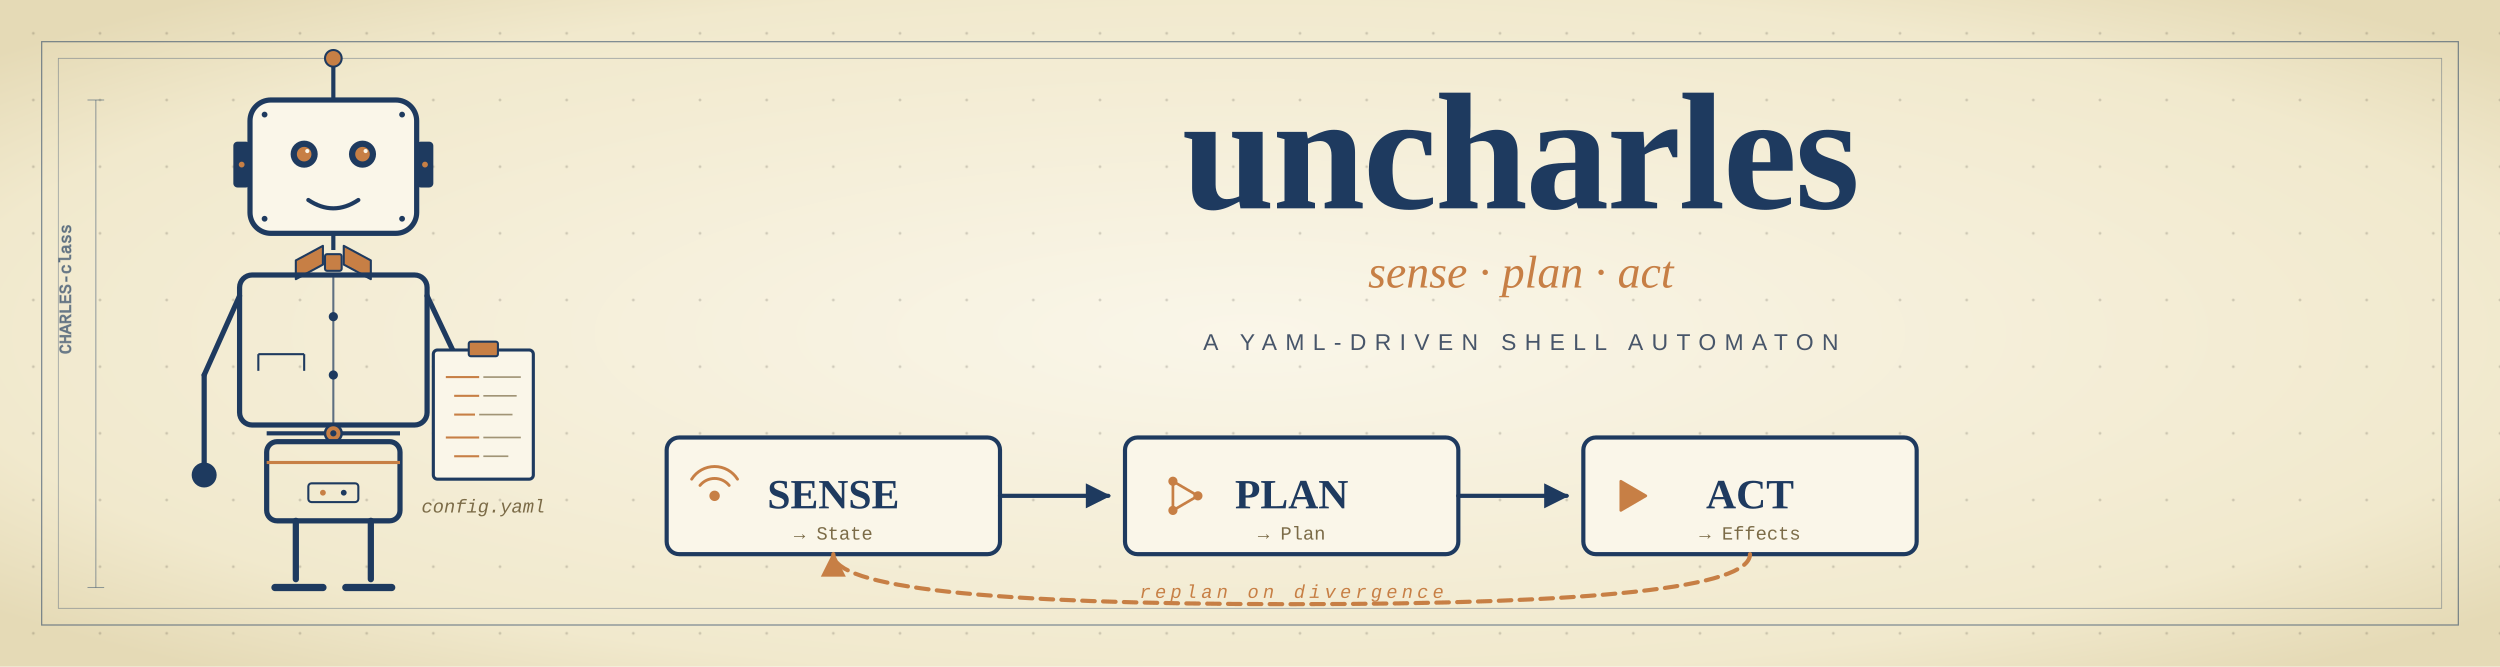
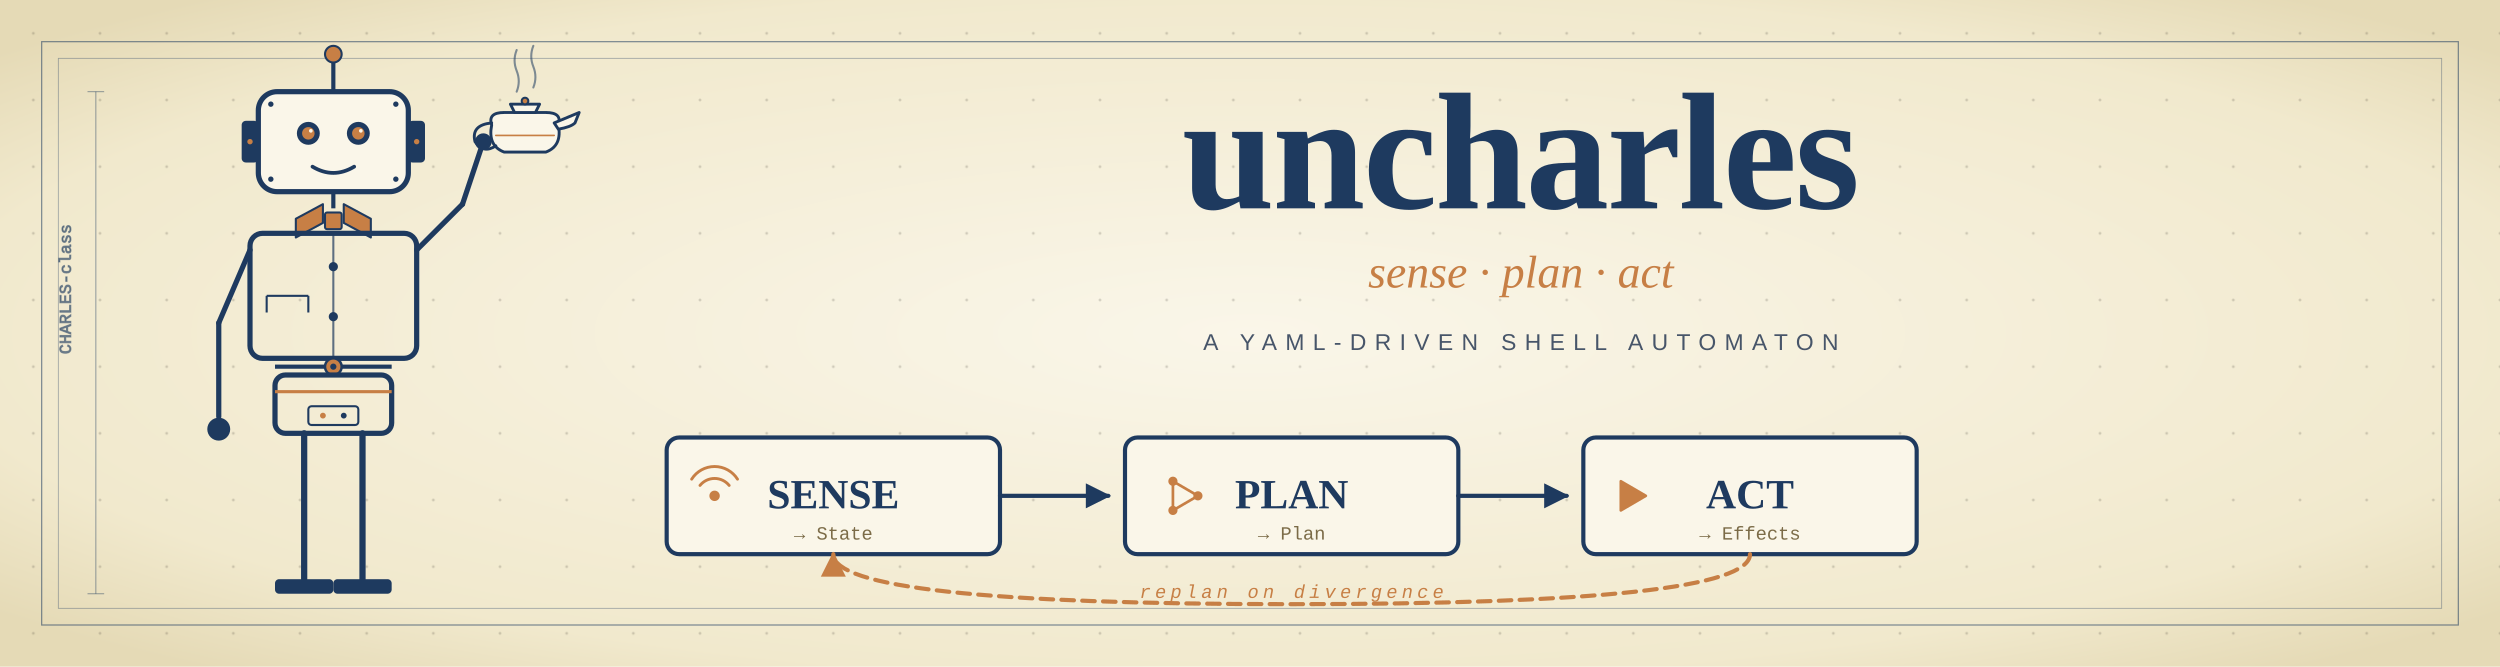
<svg xmlns="http://www.w3.org/2000/svg" viewBox="0 0 1200 320" preserveAspectRatio="xMidYMid meet" role="img" aria-label="uncharles — sense, plan, act">
  <defs>
    <radialGradient id="parchment" cx="50%" cy="50%" r="65%">
      <stop offset="0%" stop-color="#FAF6E9" />
      <stop offset="80%" stop-color="#F1E9CD" />
      <stop offset="100%" stop-color="#E5DAB6" />
    </radialGradient>
    <pattern id="grid" width="32" height="32" patternUnits="userSpaceOnUse">
      <circle cx="16" cy="16" r="0.7" fill="#3A3530" fill-opacity="0.18" />
    </pattern>
    <marker id="arrow-navy" viewBox="0 0 10 10" refX="9" refY="5" markerWidth="6" markerHeight="6" orient="auto-start-reverse">
      <path d="M0,0 L10,5 L0,10 Z" fill="#1E3A5F" />
    </marker>
    <marker id="arrow-copper" viewBox="0 0 10 10" refX="9" refY="5" markerWidth="6" markerHeight="6" orient="auto-start-reverse">
      <path d="M0,0 L10,5 L0,10 Z" fill="#C77F45" />
    </marker>
  </defs>
  <rect width="1200" height="320" fill="url(#parchment)" />
  <rect width="1200" height="320" fill="url(#grid)" />
  <rect x="20" y="20" width="1160" height="280" fill="none" stroke="#1E3A5F" stroke-width="0.6" stroke-opacity="0.55" />
  <rect x="28" y="28" width="1144" height="264" fill="none" stroke="#1E3A5F" stroke-width="0.4" stroke-opacity="0.4" />
-   <line x1="160" y1="32" x2="160" y2="48" stroke="#1E3A5F" stroke-width="2" />
-   <circle cx="160" cy="28" r="4" fill="#C77F45" stroke="#1E3A5F" stroke-width="1" />
-   <rect x="120" y="48" width="80" height="64" rx="10" fill="#FAF6E9" stroke="#1E3A5F" stroke-width="2.5" />
-   <rect x="112" y="68" width="8" height="22" rx="2" fill="#1E3A5F" />
-   <rect x="200" y="68" width="8" height="22" rx="2" fill="#1E3A5F" />
-   <circle cx="116" cy="79" r="1.4" fill="#C77F45" />
-   <circle cx="204" cy="79" r="1.4" fill="#C77F45" />
-   <circle cx="146" cy="74" r="6.5" fill="#1E3A5F" />
-   <circle cx="174" cy="74" r="6.5" fill="#1E3A5F" />
-   <circle cx="146" cy="74" r="3.5" fill="#C77F45" />
-   <circle cx="174" cy="74" r="3.5" fill="#C77F45" />
-   <circle cx="147.5" cy="72.5" r="1" fill="#FAF6E9" />
-   <circle cx="175.5" cy="72.5" r="1" fill="#FAF6E9" />
-   <path d="M 148 96 Q 160 104 172 96" fill="none" stroke="#1E3A5F" stroke-width="2" stroke-linecap="round" />
-   <circle cx="127" cy="55" r="1.4" fill="#1E3A5F" />
-   <circle cx="193" cy="55" r="1.4" fill="#1E3A5F" />
-   <circle cx="127" cy="105" r="1.4" fill="#1E3A5F" />
-   <circle cx="193" cy="105" r="1.4" fill="#1E3A5F" />
-   <line x1="160" y1="112" x2="160" y2="120" stroke="#1E3A5F" stroke-width="2" />
+   <line x1="160" y1="30" x2="160" y2="44" stroke="#1E3A5F" stroke-width="2" />
+   <circle cx="160" cy="26" r="4" fill="#C77F45" stroke="#1E3A5F" stroke-width="1" />
+   <rect x="124" y="44" width="72" height="48" rx="9" fill="#FAF6E9" stroke="#1E3A5F" stroke-width="2.5" />
+   <rect x="116" y="58" width="8" height="20" rx="2" fill="#1E3A5F" />
+   <rect x="196" y="58" width="8" height="20" rx="2" fill="#1E3A5F" />
+   <circle cx="120" cy="68" r="1.3" fill="#C77F45" />
+   <circle cx="200" cy="68" r="1.3" fill="#C77F45" />
+   <circle cx="148" cy="64" r="5.5" fill="#1E3A5F" />
+   <circle cx="172" cy="64" r="5.5" fill="#1E3A5F" />
+   <circle cx="148" cy="64" r="3" fill="#C77F45" />
+   <circle cx="172" cy="64" r="3" fill="#C77F45" />
+   <circle cx="149.2" cy="62.8" r="0.9" fill="#FAF6E9" />
+   <circle cx="173.2" cy="62.8" r="0.9" fill="#FAF6E9" />
+   <path d="M 150 80 Q 160 86 170 80" fill="none" stroke="#1E3A5F" stroke-width="1.8" stroke-linecap="round" />
+   <circle cx="130" cy="50" r="1.3" fill="#1E3A5F" />
+   <circle cx="190" cy="50" r="1.3" fill="#1E3A5F" />
+   <circle cx="130" cy="86" r="1.3" fill="#1E3A5F" />
+   <circle cx="190" cy="86" r="1.3" fill="#1E3A5F" />
+   <line x1="160" y1="92" x2="160" y2="100" stroke="#1E3A5F" stroke-width="2" />
  <g stroke="#1E3A5F" stroke-width="1" stroke-linejoin="round">
-     <path d="M155 118 L142 125 L142 134 L155 127 Z" fill="#C77F45" />
-     <path d="M165 118 L178 125 L178 134 L165 127 Z" fill="#C77F45" />
-     <rect x="156" y="122" width="8" height="8" rx="1" fill="#C77F45" />
+     <path d="M155 98 L142 105 L142 114 L155 107 Z" fill="#C77F45" />
+     <path d="M165 98 L178 105 L178 114 L165 107 Z" fill="#C77F45" />
+     <rect x="156" y="102" width="8" height="8" rx="1" fill="#C77F45" />
  </g>
-   <rect x="115" y="132" width="90" height="72" rx="6" fill="none" stroke="#1E3A5F" stroke-width="2.5" />
-   <line x1="160" y1="132" x2="160" y2="204" stroke="#1E3A5F" stroke-width="1" stroke-opacity="0.7" />
+   <rect x="120" y="112" width="80" height="60" rx="6" fill="none" stroke="#1E3A5F" stroke-width="2.5" />
+   <line x1="160" y1="112" x2="160" y2="172" stroke="#1E3A5F" stroke-width="1" stroke-opacity="0.7" />
+   <circle cx="160" cy="128" r="2.2" fill="#1E3A5F" />
  <circle cx="160" cy="152" r="2.2" fill="#1E3A5F" />
-   <circle cx="160" cy="180" r="2.2" fill="#1E3A5F" />
-   <line x1="124" y1="170" x2="146" y2="170" stroke="#1E3A5F" stroke-width="1" />
-   <line x1="124" y1="170" x2="124" y2="178" stroke="#1E3A5F" stroke-width="1" />
-   <line x1="146" y1="170" x2="146" y2="178" stroke="#1E3A5F" stroke-width="1" />
-   <line x1="128" y1="208" x2="192" y2="208" stroke="#1E3A5F" stroke-width="2" />
-   <circle cx="160" cy="208" r="4" fill="#C77F45" stroke="#1E3A5F" stroke-width="1.2" />
-   <circle cx="160" cy="208" r="1.5" fill="#1E3A5F" />
-   <rect x="128" y="212" width="64" height="38" rx="5" fill="none" stroke="#1E3A5F" stroke-width="2.5" />
-   <line x1="128" y1="222" x2="192" y2="222" stroke="#C77F45" stroke-width="1.5" />
-   <rect x="148" y="232" width="24" height="9" rx="1.5" fill="none" stroke="#1E3A5F" stroke-width="1" />
-   <circle cx="155" cy="236.5" r="1.4" fill="#C77F45" />
-   <circle cx="165" cy="236.5" r="1.4" fill="#1E3A5F" />
+   <line x1="128" y1="142" x2="148" y2="142" stroke="#1E3A5F" stroke-width="1" />
+   <line x1="128" y1="142" x2="128" y2="150" stroke="#1E3A5F" stroke-width="1" />
+   <line x1="148" y1="142" x2="148" y2="150" stroke="#1E3A5F" stroke-width="1" />
+   <line x1="132" y1="176" x2="188" y2="176" stroke="#1E3A5F" stroke-width="2" />
+   <circle cx="160" cy="176" r="4" fill="#C77F45" stroke="#1E3A5F" stroke-width="1.2" />
+   <circle cx="160" cy="176" r="1.5" fill="#1E3A5F" />
+   <rect x="132" y="180" width="56" height="28" rx="5" fill="none" stroke="#1E3A5F" stroke-width="2.5" />
+   <line x1="132" y1="188" x2="188" y2="188" stroke="#C77F45" stroke-width="1.5" />
+   <rect x="148" y="195" width="24" height="9" rx="1.5" fill="none" stroke="#1E3A5F" stroke-width="1" />
+   <circle cx="155" cy="199.5" r="1.4" fill="#C77F45" />
+   <circle cx="165" cy="199.5" r="1.4" fill="#1E3A5F" />
  <g stroke="#1E3A5F" stroke-width="2.5" stroke-linecap="round" fill="none">
-     <line x1="115" y1="142" x2="98" y2="180" />
-     <line x1="98" y1="180" x2="98" y2="222" />
+     <line x1="120" y1="120" x2="105" y2="155" />
+     <line x1="105" y1="155" x2="105" y2="200" />
  </g>
-   <circle cx="98" cy="228" r="6" fill="#1E3A5F" stroke="none" />
+   <circle cx="105" cy="206" r="5.5" fill="#1E3A5F" />
  <g stroke="#1E3A5F" stroke-width="2.5" stroke-linecap="round" fill="none">
-     <line x1="205" y1="142" x2="222" y2="178" />
-     <line x1="222" y1="178" x2="232" y2="200" />
+     <line x1="200" y1="120" x2="222" y2="98" />
+     <line x1="222" y1="98" x2="232" y2="68" />
  </g>
-   <circle cx="234" cy="206" r="6" fill="#1E3A5F" stroke="none" />
-   <g transform="translate(208,168)">
-     <rect x="0" y="0" width="48" height="62" rx="2" fill="#FAF6E9" stroke="#1E3A5F" stroke-width="1.5" />
-     <rect x="17" y="-4" width="14" height="7" rx="1" fill="#C77F45" stroke="#1E3A5F" stroke-width="1" />
-     <line x1="6" y1="13" x2="22" y2="13" stroke="#C77F45" stroke-width="1" />
-     <line x1="24" y1="13" x2="42" y2="13" stroke="#7B6B47" stroke-width="0.8" stroke-opacity="0.7" />
-     <line x1="10" y1="22" x2="22" y2="22" stroke="#C77F45" stroke-width="1" />
-     <line x1="24" y1="22" x2="40" y2="22" stroke="#7B6B47" stroke-width="0.8" stroke-opacity="0.7" />
-     <line x1="10" y1="31" x2="20" y2="31" stroke="#C77F45" stroke-width="1" />
-     <line x1="22" y1="31" x2="38" y2="31" stroke="#7B6B47" stroke-width="0.8" stroke-opacity="0.7" />
-     <line x1="6" y1="42" x2="22" y2="42" stroke="#C77F45" stroke-width="1" />
-     <line x1="24" y1="42" x2="42" y2="42" stroke="#7B6B47" stroke-width="0.8" stroke-opacity="0.7" />
-     <line x1="10" y1="51" x2="22" y2="51" stroke="#C77F45" stroke-width="1" />
-     <line x1="24" y1="51" x2="36" y2="51" stroke="#7B6B47" stroke-width="0.8" stroke-opacity="0.7" />
+   <circle cx="232" cy="68" r="4" fill="#1E3A5F" />
+   <g transform="translate(252,62)" stroke="#1E3A5F" stroke-width="1.4" stroke-linejoin="round" stroke-linecap="round">
+     <path d="M -16 -2              Q -18 8  -10 11              L 10 11              Q 18 8  16 -2              Q 18 -8  10 -8              L -10 -8              Q -18 -8  -16 -2 Z" fill="#FAF6E9" />
+     <path d="M 14 -3 L 26 -8 L 24 -3 Q 22 -1  16 0 Z" fill="#FAF6E9" />
+     <path d="M -16 -3 Q -26 -2  -24 6 Q -20 12  -14 8" fill="none" />
+     <path d="M -5 -8 L -7 -12 L 7 -12 L 5 -8 Z" fill="#FAF6E9" />
+     <circle cx="0" cy="-13.5" r="1.6" fill="#C77F45" stroke="#1E3A5F" stroke-width="1" />
+     <line x1="-14" y1="3" x2="14" y2="3" stroke="#C77F45" stroke-width="0.8" />
  </g>
-   <text x="232" y="246" text-anchor="middle" font-family="'Courier New', monospace" font-size="9" fill="#7B6B47" font-style="italic">config.yaml</text>
+   <g stroke="#1E3A5F" stroke-width="1" stroke-linecap="round" fill="none" stroke-opacity="0.55">
+     <path d="M 248 44 Q 250 39  248 34 Q 246 29  248 24" />
+     <path d="M 256 42 Q 258 37  256 32 Q 254 27  256 22" />
+   </g>
  <g stroke="#1E3A5F" stroke-linecap="round" stroke-linejoin="round" fill="none">
-     <line x1="142" y1="250" x2="142" y2="278" stroke-width="3" />
-     <line x1="178" y1="250" x2="178" y2="278" stroke-width="3" />
-     <line x1="132" y1="282" x2="155" y2="282" stroke-width="3.5" />
-     <line x1="166" y1="282" x2="188" y2="282" stroke-width="3.5" />
+     <line x1="146" y1="208" x2="146" y2="278" stroke-width="3" />
+     <line x1="174" y1="208" x2="174" y2="278" stroke-width="3" />
  </g>
+   <rect x="132" y="278" width="28" height="7" rx="2" fill="#1E3A5F" />
+   <rect x="160" y="278" width="28" height="7" rx="2" fill="#1E3A5F" />
  <g stroke="#1E3A5F" stroke-width="0.5" stroke-opacity="0.45" fill="#1E3A5F" fill-opacity="0.55" font-family="'Courier New', monospace" font-size="8">
-     <line x1="46" y1="48" x2="46" y2="282" />
-     <line x1="42" y1="48" x2="50" y2="48" />
-     <line x1="42" y1="282" x2="50" y2="282" />
+     <line x1="46" y1="44" x2="46" y2="285" />
+     <line x1="42" y1="44" x2="50" y2="44" />
+     <line x1="42" y1="285" x2="50" y2="285" />
    <text x="34" y="170" transform="rotate(-90,34,170)">CHARLES-class</text>
  </g>
  <g text-anchor="middle">
    <text x="730" y="100" font-family="Georgia, 'Times New Roman', serif" font-size="80" font-weight="bold" fill="#1E3A5F" letter-spacing="-1">uncharles</text>
    <text x="730" y="138" font-family="Georgia, 'Times New Roman', serif" font-size="22" font-style="italic" fill="#C77F45">sense · plan · act</text>
    <text x="730" y="168" font-family="'Helvetica Neue', Arial, sans-serif" font-size="11" fill="#475569" letter-spacing="4">A YAML-DRIVEN SHELL AUTOMATON</text>
  </g>
  <g stroke="#1E3A5F" stroke-width="2" fill="#FAF6E9">
    <rect x="320" y="210" width="160" height="56" rx="6" />
    <rect x="540" y="210" width="160" height="56" rx="6" />
    <rect x="760" y="210" width="160" height="56" rx="6" />
  </g>
  <g text-anchor="middle" font-family="Georgia, 'Times New Roman', serif" font-size="20" font-weight="bold" fill="#1E3A5F">
    <text x="400" y="244">SENSE</text>
    <text x="620" y="244">PLAN</text>
    <text x="840" y="244">ACT</text>
  </g>
  <g text-anchor="middle" font-family="'Courier New', monospace" font-size="9" fill="#7B6B47">
    <text x="400" y="259">→ State</text>
    <text x="620" y="259">→ Plan</text>
    <text x="840" y="259">→ Effects</text>
  </g>
  <g transform="translate(343,238)" stroke="#C77F45" stroke-width="1.4" fill="none" stroke-linecap="round">
    <circle cx="0" cy="0" r="2.5" fill="#C77F45" stroke="none" />
    <path d="M-7 -5 A 9 9 0 0 1  7 -5" />
    <path d="M-11 -8 A 13 13 0 0 1 11 -8" />
  </g>
  <g transform="translate(563,238)">
    <line x1="0" y1="-7" x2="12" y2="0" stroke="#C77F45" stroke-width="1.3" />
    <line x1="0" y1="7" x2="12" y2="0" stroke="#C77F45" stroke-width="1.3" />
    <line x1="0" y1="-7" x2="0" y2="7" stroke="#C77F45" stroke-width="1.3" />
    <circle cx="0" cy="-7" r="2.2" fill="#C77F45" />
    <circle cx="0" cy="7" r="2.2" fill="#C77F45" />
    <circle cx="12" cy="0" r="2.2" fill="#C77F45" />
  </g>
  <g transform="translate(783,238)" fill="#C77F45" stroke="#C77F45" stroke-width="1.3" stroke-linejoin="round">
    <path d="M-5 -7 L 7 0 L -5 7 Z" />
  </g>
  <g stroke="#1E3A5F" stroke-width="2" fill="none" stroke-linecap="round">
    <line x1="480" y1="238" x2="532" y2="238" marker-end="url(#arrow-navy)" />
    <line x1="700" y1="238" x2="752" y2="238" marker-end="url(#arrow-navy)" />
  </g>
  <path d="M 840 266 Q 840 290  620 290  Q 400 290  400 266" stroke="#C77F45" stroke-width="2" fill="none" stroke-linecap="round" stroke-dasharray="6 4" marker-end="url(#arrow-copper)" />
  <text x="620" y="287" text-anchor="middle" font-family="'Courier New', monospace" font-size="9" font-style="italic" fill="#C77F45" letter-spacing="2">replan on divergence</text>
</svg>
